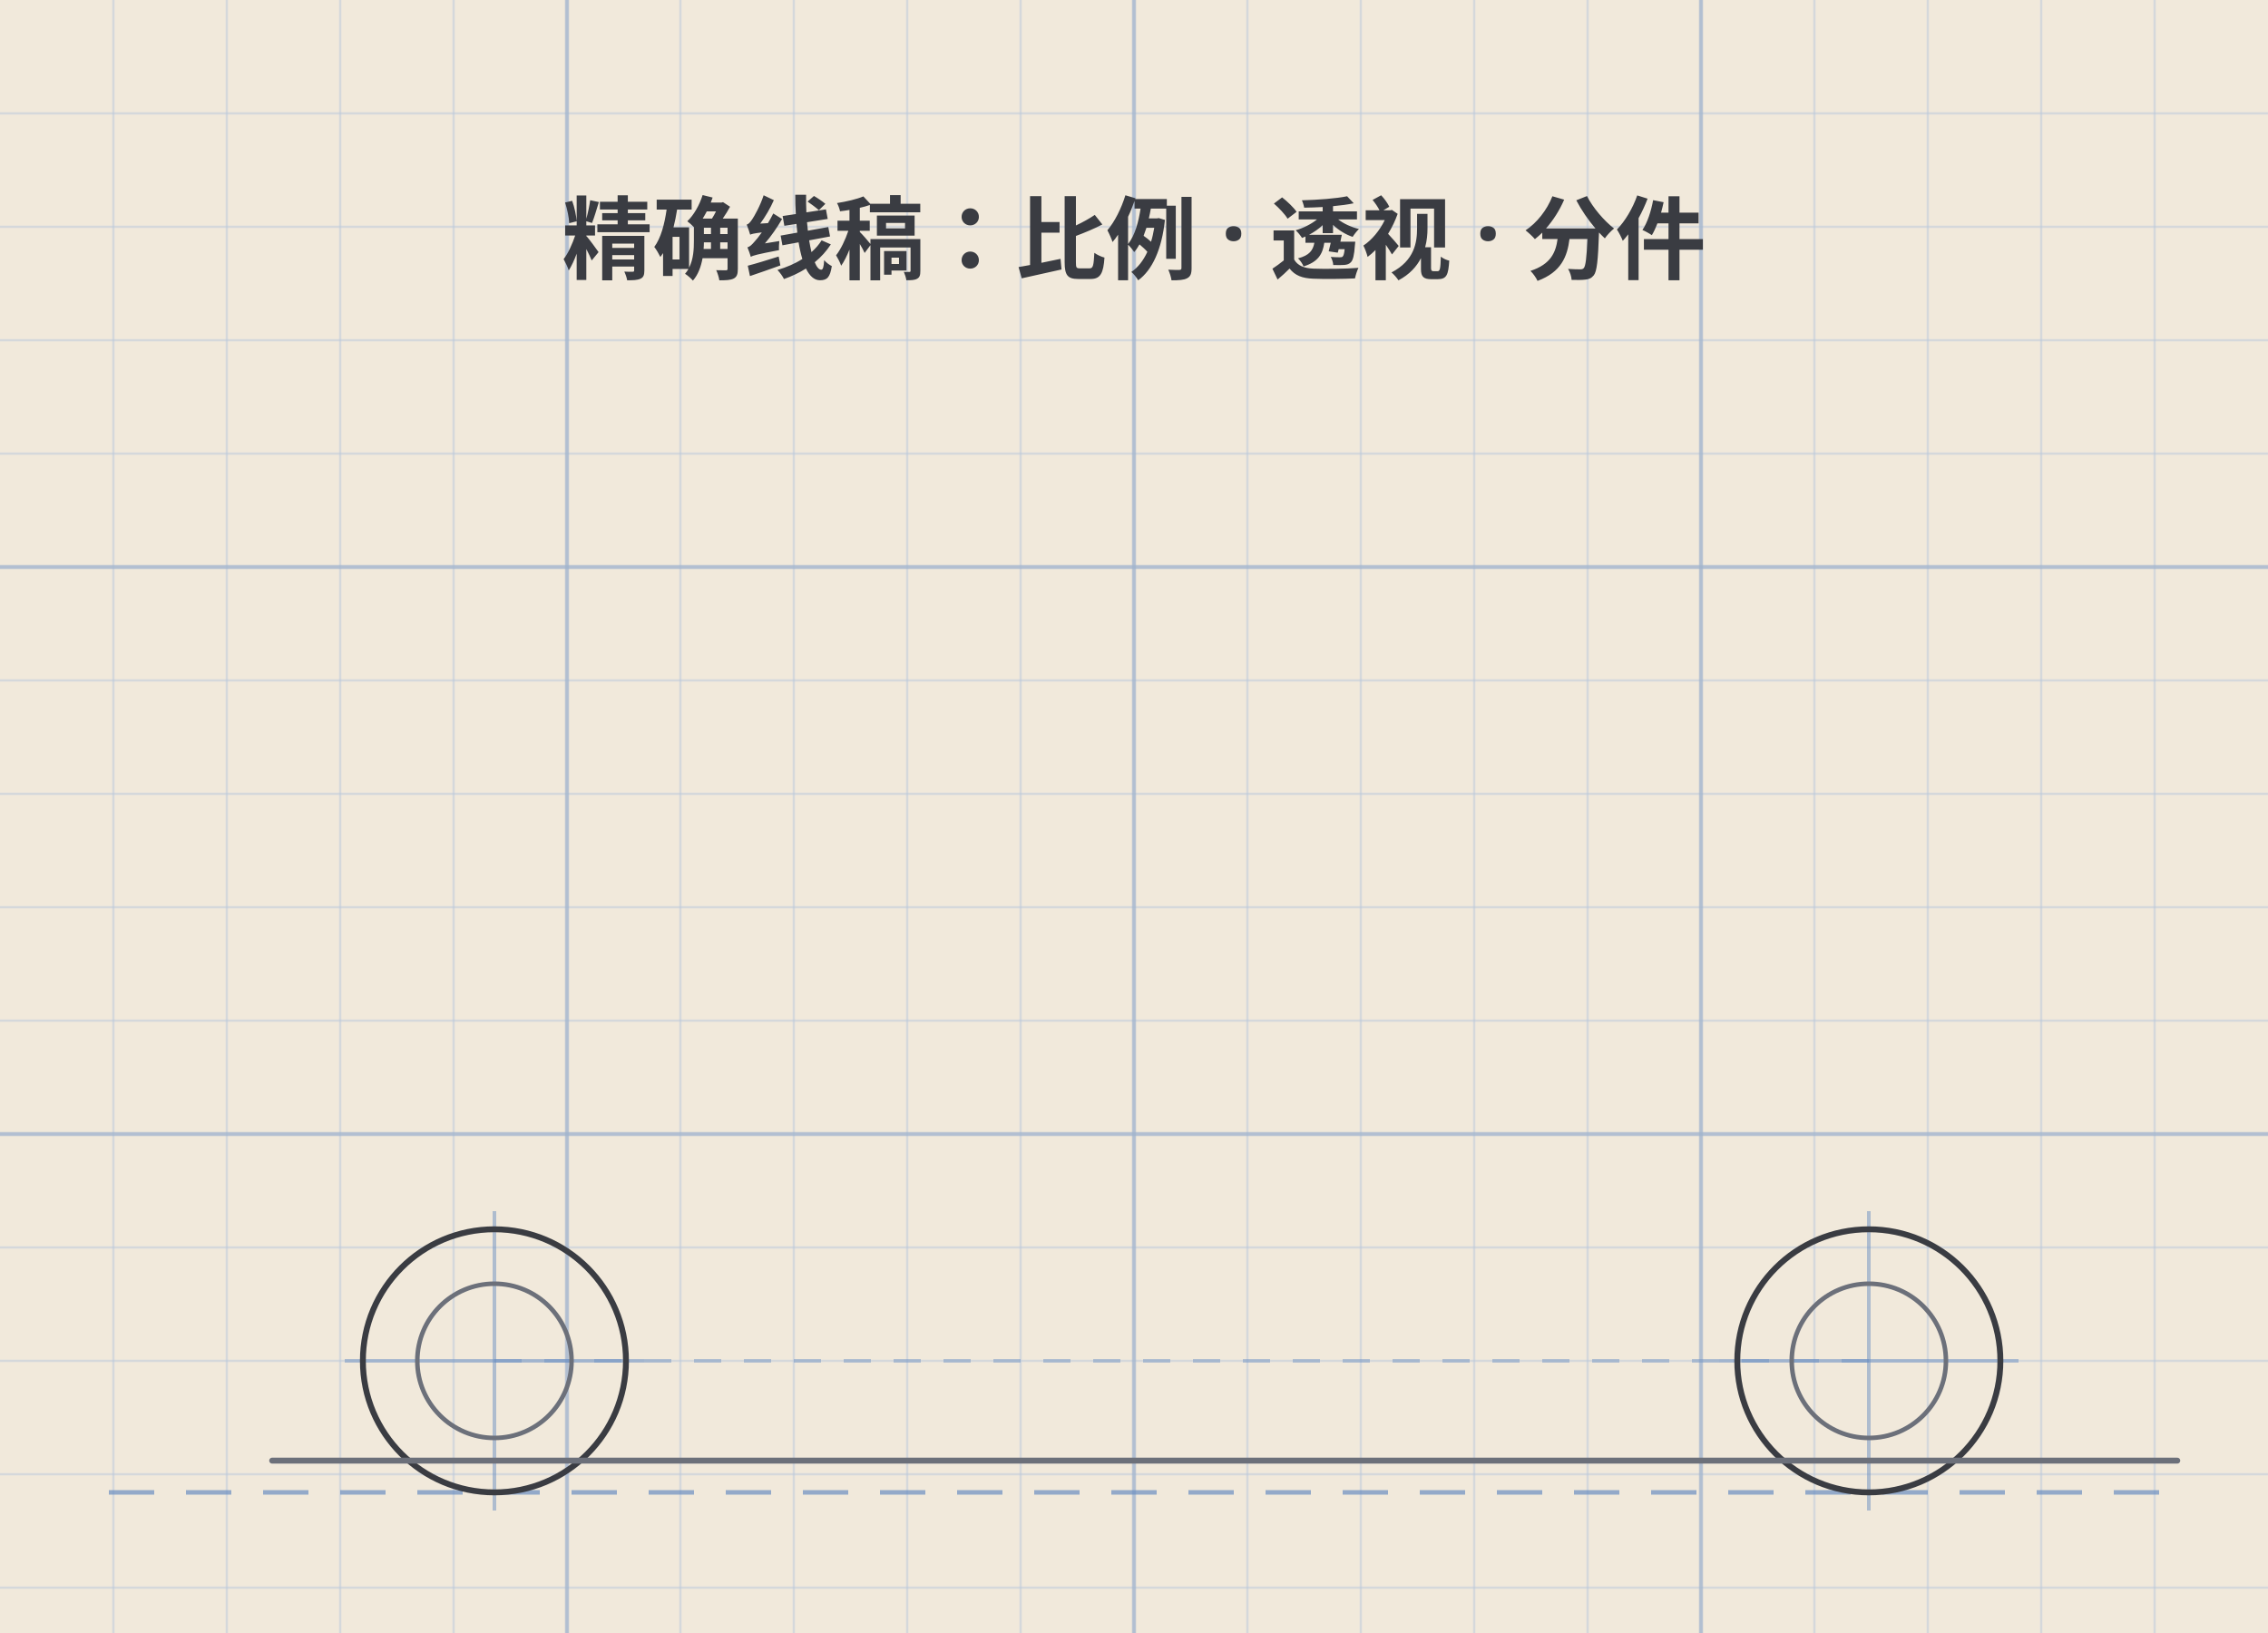
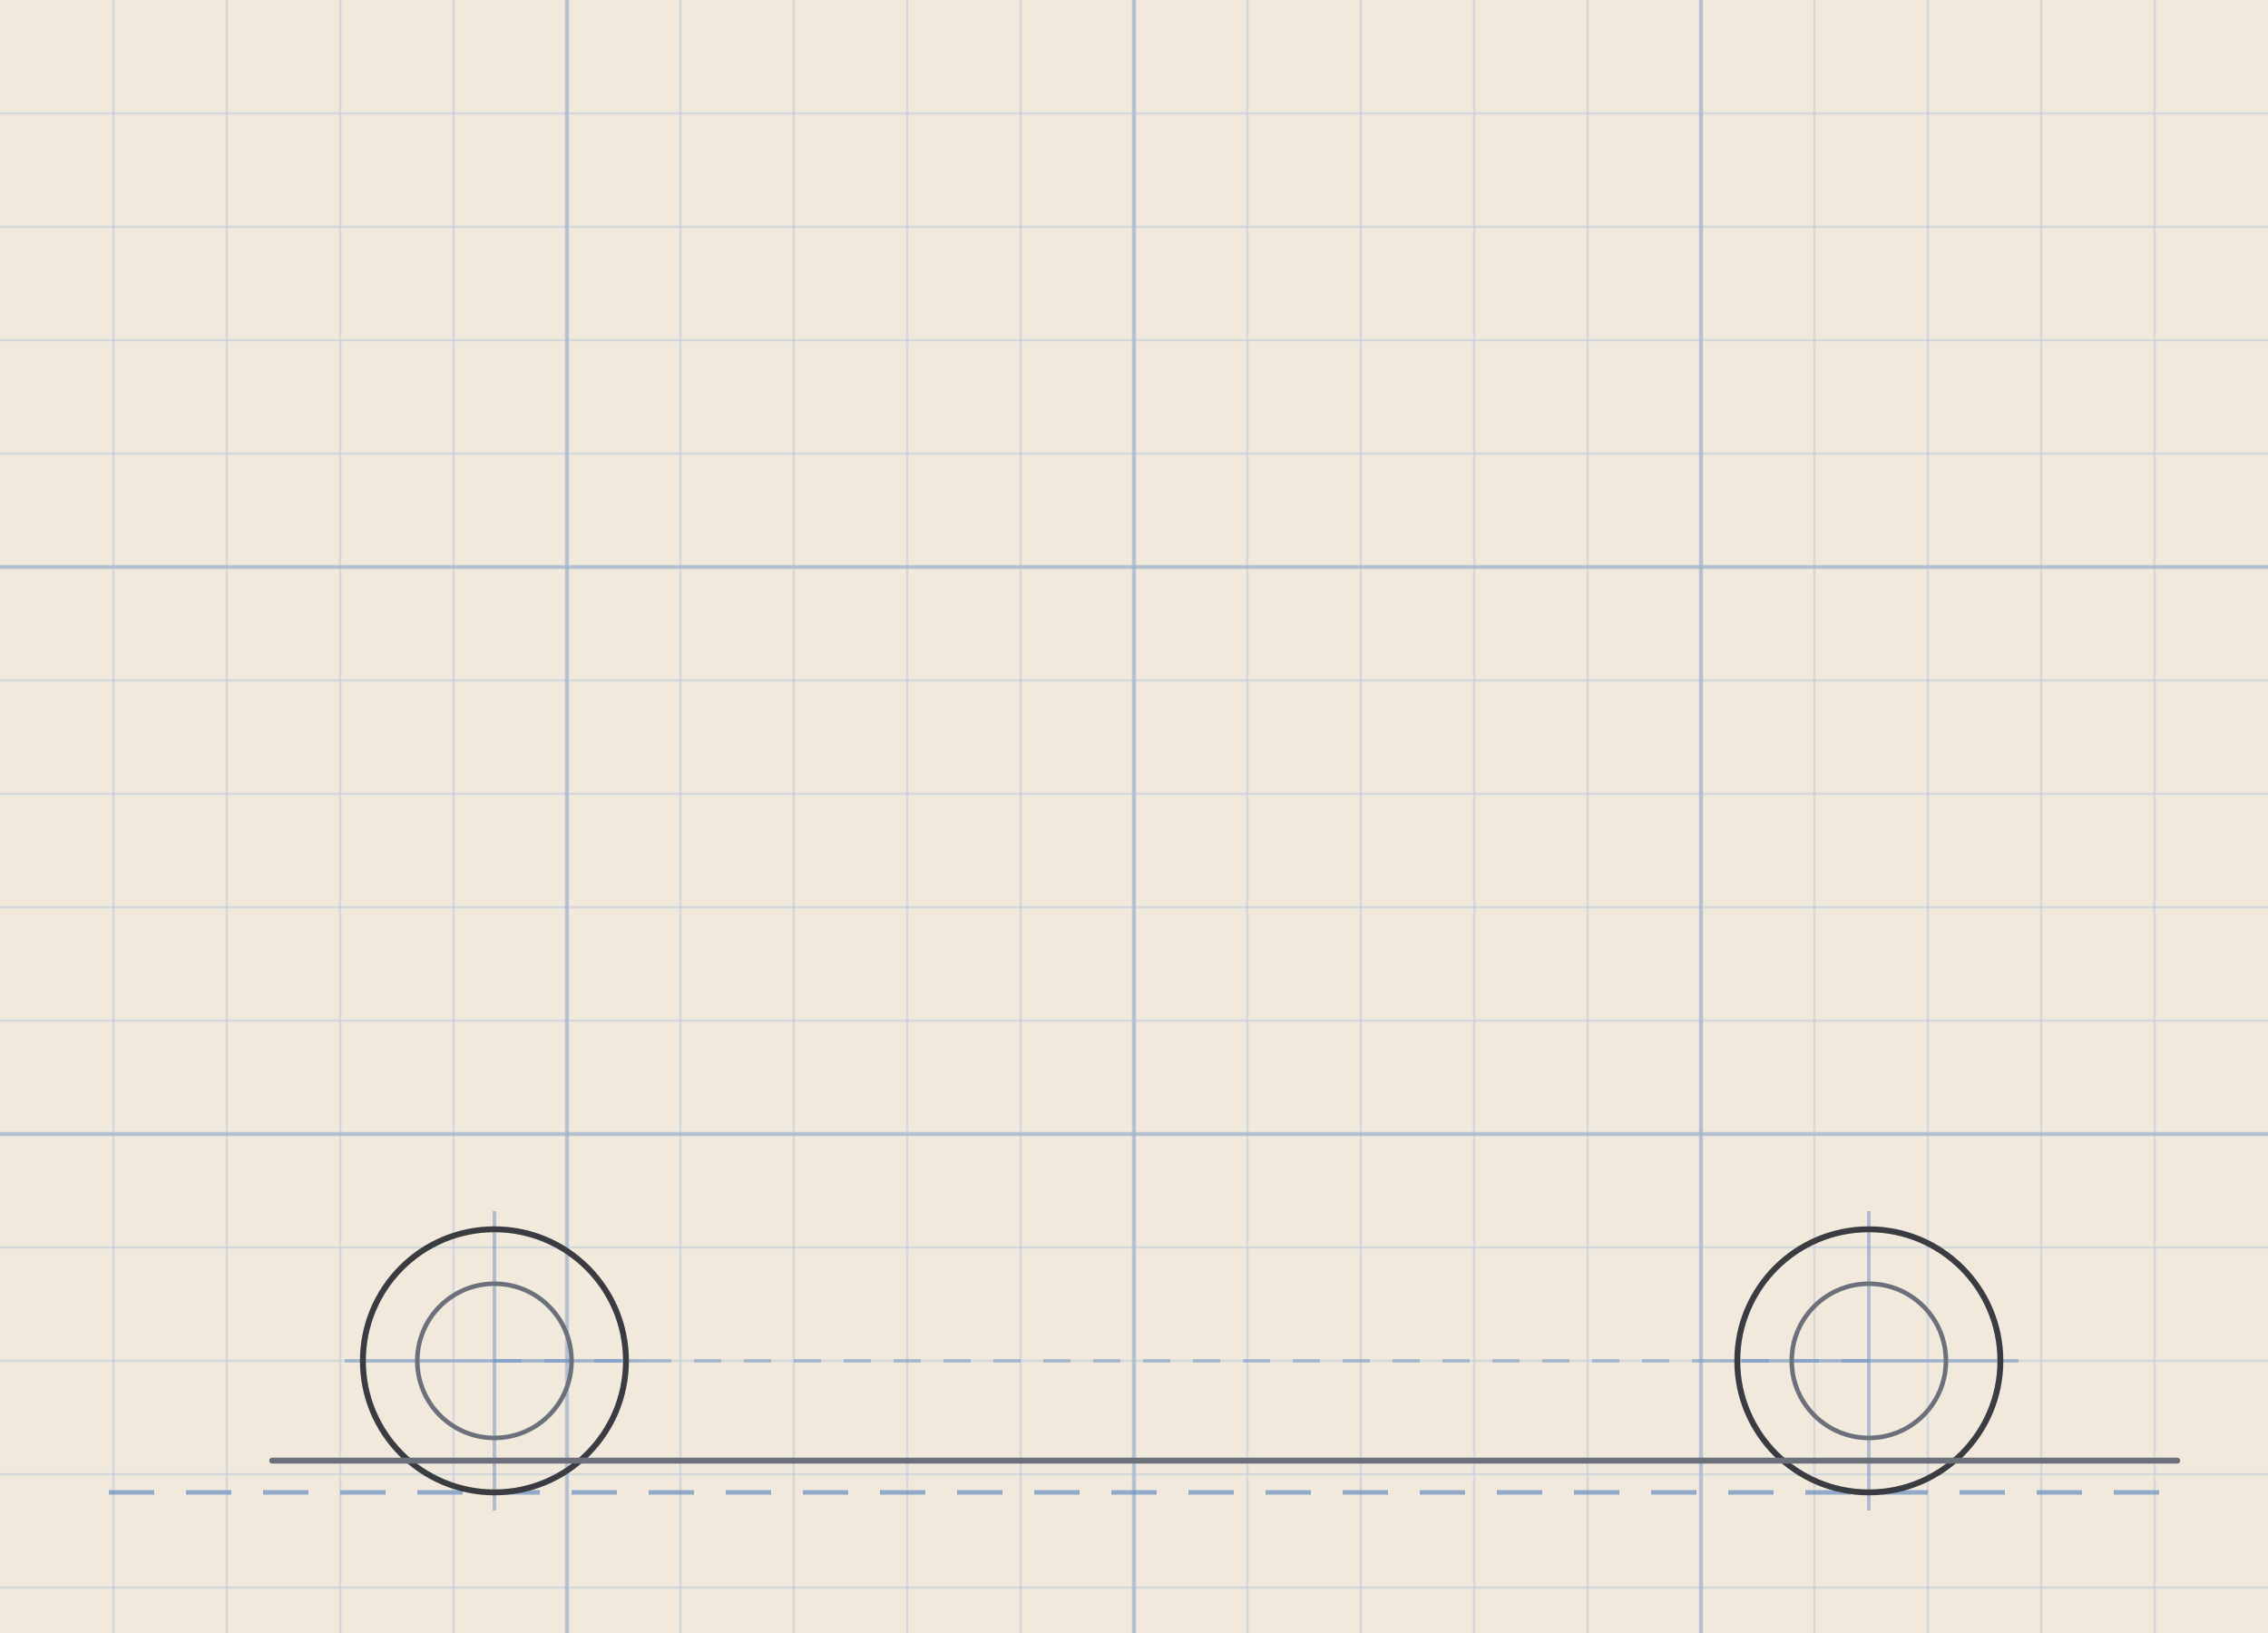
<svg xmlns="http://www.w3.org/2000/svg" viewBox="0 0 500 360" role="img">
  <defs>
    <linearGradient id="gBody" x1="0" y1="0" x2="0" y2="1">
      <stop offset="0%" stop-color="#FBF9F3" />
      <stop offset="18%" stop-color="#E9E4D8" />
      <stop offset="55%" stop-color="#C9C2B2" />
      <stop offset="100%" stop-color="#9C9484" />
    </linearGradient>
    <linearGradient id="gGlass" x1="0" y1="0" x2="0" y2="1">
      <stop offset="0%" stop-color="#55585F" />
      <stop offset="100%" stop-color="#7B7F88" />
    </linearGradient>
    <radialGradient id="gTire" cx="0.5" cy="0.5" r="0.5">
      <stop offset="0%" stop-color="#4A4E55" />
      <stop offset="75%" stop-color="#2D3036" />
      <stop offset="100%" stop-color="#202227" />
    </radialGradient>
    <radialGradient id="gRim" cx="0.5" cy="0.5" r="0.5">
      <stop offset="0%" stop-color="#F3F2EC" />
      <stop offset="70%" stop-color="#C6C1B4" />
      <stop offset="100%" stop-color="#A39C8D" />
    </radialGradient>
    <radialGradient id="gGround" cx="0.5" cy="0.5" r="0.5">
      <stop offset="0%" stop-color="#8A8478" stop-opacity="0.34" />
      <stop offset="100%" stop-color="#8A8478" stop-opacity="0" />
    </radialGradient>
    <radialGradient id="gMetal" cx="0.5" cy="0.36" r="0.66">
      <stop offset="0%" stop-color="#FDFCF8" />
      <stop offset="24%" stop-color="#D4CFC2" />
      <stop offset="48%" stop-color="#8B8478" />
      <stop offset="66%" stop-color="#3A3C42" />
      <stop offset="82%" stop-color="#B9B3A6" />
      <stop offset="100%" stop-color="#6E6A61" />
    </radialGradient>
    <radialGradient id="gMatte" cx="0.5" cy="0.42" r="0.62">
      <stop offset="0%" stop-color="#EFEDE6" />
      <stop offset="55%" stop-color="#B9B4A8" />
      <stop offset="100%" stop-color="#7D786E" />
    </radialGradient>
    <radialGradient id="gGlassBall" cx="0.36" cy="0.32" r="0.7">
      <stop offset="0%" stop-color="#FBF9F3" stop-opacity="0.2" />
      <stop offset="55%" stop-color="#7B7F88" stop-opacity="0.1" />
      <stop offset="100%" stop-color="#3A3C42" stop-opacity="0.38" />
    </radialGradient>
    <linearGradient id="gTonePaper" x1="0" y1="0" x2="0" y2="1">
      <stop offset="0%" stop-color="#D6D0C2" />
      <stop offset="100%" stop-color="#BCB5A5" />
    </linearGradient>
    <linearGradient id="gScreen" x1="0" y1="0" x2="0" y2="1">
      <stop offset="0%" stop-color="#41444C" />
      <stop offset="100%" stop-color="#22242A" />
    </linearGradient>
  </defs>
  <rect x="0" y="0" width="500" height="360" fill="#F1E9DB" />
  <line x1="25" y1="0" x2="25" y2="360" stroke="#B9C8DC" stroke-width="0.5" opacity="0.5" />
  <line x1="50" y1="0" x2="50" y2="360" stroke="#B9C8DC" stroke-width="0.5" opacity="0.5" />
  <line x1="75" y1="0" x2="75" y2="360" stroke="#B9C8DC" stroke-width="0.5" opacity="0.5" />
  <line x1="100" y1="0" x2="100" y2="360" stroke="#B9C8DC" stroke-width="0.5" opacity="0.5" />
  <line x1="125" y1="0" x2="125" y2="360" stroke="#B9C8DC" stroke-width="0.5" opacity="0.5" />
  <line x1="150" y1="0" x2="150" y2="360" stroke="#B9C8DC" stroke-width="0.5" opacity="0.5" />
  <line x1="175" y1="0" x2="175" y2="360" stroke="#B9C8DC" stroke-width="0.5" opacity="0.5" />
  <line x1="200" y1="0" x2="200" y2="360" stroke="#B9C8DC" stroke-width="0.5" opacity="0.5" />
  <line x1="225" y1="0" x2="225" y2="360" stroke="#B9C8DC" stroke-width="0.5" opacity="0.5" />
  <line x1="250" y1="0" x2="250" y2="360" stroke="#B9C8DC" stroke-width="0.5" opacity="0.5" />
  <line x1="275" y1="0" x2="275" y2="360" stroke="#B9C8DC" stroke-width="0.5" opacity="0.5" />
  <line x1="300" y1="0" x2="300" y2="360" stroke="#B9C8DC" stroke-width="0.5" opacity="0.5" />
  <line x1="325" y1="0" x2="325" y2="360" stroke="#B9C8DC" stroke-width="0.5" opacity="0.5" />
  <line x1="350" y1="0" x2="350" y2="360" stroke="#B9C8DC" stroke-width="0.5" opacity="0.5" />
  <line x1="375" y1="0" x2="375" y2="360" stroke="#B9C8DC" stroke-width="0.5" opacity="0.5" />
  <line x1="400" y1="0" x2="400" y2="360" stroke="#B9C8DC" stroke-width="0.5" opacity="0.5" />
  <line x1="425" y1="0" x2="425" y2="360" stroke="#B9C8DC" stroke-width="0.5" opacity="0.5" />
  <line x1="450" y1="0" x2="450" y2="360" stroke="#B9C8DC" stroke-width="0.5" opacity="0.5" />
  <line x1="475" y1="0" x2="475" y2="360" stroke="#B9C8DC" stroke-width="0.5" opacity="0.5" />
  <line x1="0" y1="25" x2="500" y2="25" stroke="#B9C8DC" stroke-width="0.5" opacity="0.5" />
  <line x1="0" y1="50" x2="500" y2="50" stroke="#B9C8DC" stroke-width="0.5" opacity="0.5" />
  <line x1="0" y1="75" x2="500" y2="75" stroke="#B9C8DC" stroke-width="0.5" opacity="0.5" />
  <line x1="0" y1="100" x2="500" y2="100" stroke="#B9C8DC" stroke-width="0.5" opacity="0.5" />
  <line x1="0" y1="125" x2="500" y2="125" stroke="#B9C8DC" stroke-width="0.5" opacity="0.5" />
  <line x1="0" y1="150" x2="500" y2="150" stroke="#B9C8DC" stroke-width="0.5" opacity="0.5" />
  <line x1="0" y1="175" x2="500" y2="175" stroke="#B9C8DC" stroke-width="0.5" opacity="0.5" />
  <line x1="0" y1="200" x2="500" y2="200" stroke="#B9C8DC" stroke-width="0.5" opacity="0.5" />
  <line x1="0" y1="225" x2="500" y2="225" stroke="#B9C8DC" stroke-width="0.5" opacity="0.5" />
  <line x1="0" y1="250" x2="500" y2="250" stroke="#B9C8DC" stroke-width="0.5" opacity="0.5" />
  <line x1="0" y1="275" x2="500" y2="275" stroke="#B9C8DC" stroke-width="0.5" opacity="0.5" />
  <line x1="0" y1="300" x2="500" y2="300" stroke="#B9C8DC" stroke-width="0.5" opacity="0.5" />
  <line x1="0" y1="325" x2="500" y2="325" stroke="#B9C8DC" stroke-width="0.5" opacity="0.5" />
  <line x1="0" y1="350" x2="500" y2="350" stroke="#B9C8DC" stroke-width="0.5" opacity="0.5" />
  <line x1="125" y1="0" x2="125" y2="360" stroke="#9FB2CC" stroke-width="0.9" opacity="0.65" />
  <line x1="250" y1="0" x2="250" y2="360" stroke="#9FB2CC" stroke-width="0.9" opacity="0.65" />
  <line x1="375" y1="0" x2="375" y2="360" stroke="#9FB2CC" stroke-width="0.9" opacity="0.65" />
  <line x1="0" y1="125" x2="500" y2="125" stroke="#9FB2CC" stroke-width="0.9" opacity="0.65" />
  <line x1="0" y1="250" x2="500" y2="250" stroke="#9FB2CC" stroke-width="0.9" opacity="0.65" />
  <line x1="24" y1="329" x2="476" y2="329" stroke="#6B8FC2" stroke-width="1.0" stroke-dasharray="10 7" opacity="0.7" />
  <circle cx="109" cy="300" r="29" stroke="#6B8FC2" stroke-width="0.9" fill="none" opacity="0.6" />
  <line x1="76" y1="300" x2="142" y2="300" stroke="#6B8FC2" stroke-width="0.8" opacity="0.5" />
  <line x1="109" y1="267" x2="109" y2="333" stroke="#6B8FC2" stroke-width="0.8" opacity="0.5" />
  <circle cx="412" cy="300" r="29" stroke="#6B8FC2" stroke-width="0.9" fill="none" opacity="0.6" />
  <line x1="379" y1="300" x2="445" y2="300" stroke="#6B8FC2" stroke-width="0.8" opacity="0.5" />
  <line x1="412" y1="267" x2="412" y2="333" stroke="#6B8FC2" stroke-width="0.8" opacity="0.5" />
  <line x1="109" y1="300" x2="412" y2="300" stroke="#6B8FC2" stroke-width="0.8" stroke-dasharray="6 5" opacity="0.45" />
  <path d="M37.2 292.3 C37.2 292.3 58.8 203.0 109.2 188.6 C138.0 180.0 195.6 174.2 253.2 171.3 C310.8 174.2 354.0 180.0 382.8 194.4 C411.6 208.7 433.2 231.8 447.6 256.3 L462.0 277.9 L469.2 285.1 L469.2 299.5 L454.8 299.5 C454.8 275.0 434.6 256.3 411.6 256.3 C388.6 256.3 368.4 275.0 368.4 299.5 L152.4 299.5 C152.4 275.0 132.2 256.3 109.2 256.3 C86.2 256.3 66.0 275.0 66.0 299.5 L30.0 299.5 L30.0 292.3 Z" stroke="undefined" stroke-width="1.3" stroke-linecap="round" stroke-linejoin="round" fill="none" />
  <circle cx="109" cy="300" r="29" stroke="#3A3C42" stroke-width="1.3" fill="none" />
  <circle cx="412" cy="300" r="29" stroke="#3A3C42" stroke-width="1.3" fill="none" />
  <circle cx="109" cy="300" r="17" stroke="#6C707A" stroke-width="1.0" fill="none" />
  <circle cx="412" cy="300" r="17" stroke="#6C707A" stroke-width="1.0" fill="none" />
  <path d="M130.8 198.7 C159.6 188.6 210.0 181.4 267.6 180.0 C318.0 181.4 346.8 188.6 368.4 198.7 L356.9 241.9 L120.7 241.9 Z" stroke="undefined" stroke-width="1.1" stroke-linecap="round" stroke-linejoin="round" fill="none" />
  <line x1="60" y1="322" x2="480" y2="322" stroke="#6C707A" stroke-width="1.3" stroke-linecap="round" stroke-linejoin="round" />
-   <text x="250" y="60" text-anchor="middle" font-size="20" font-family="'Microsoft YaHei', sans-serif" font-weight="600" fill="#3A3C42">精确线稿：比例 · 透视 · 分件</text>
</svg>
